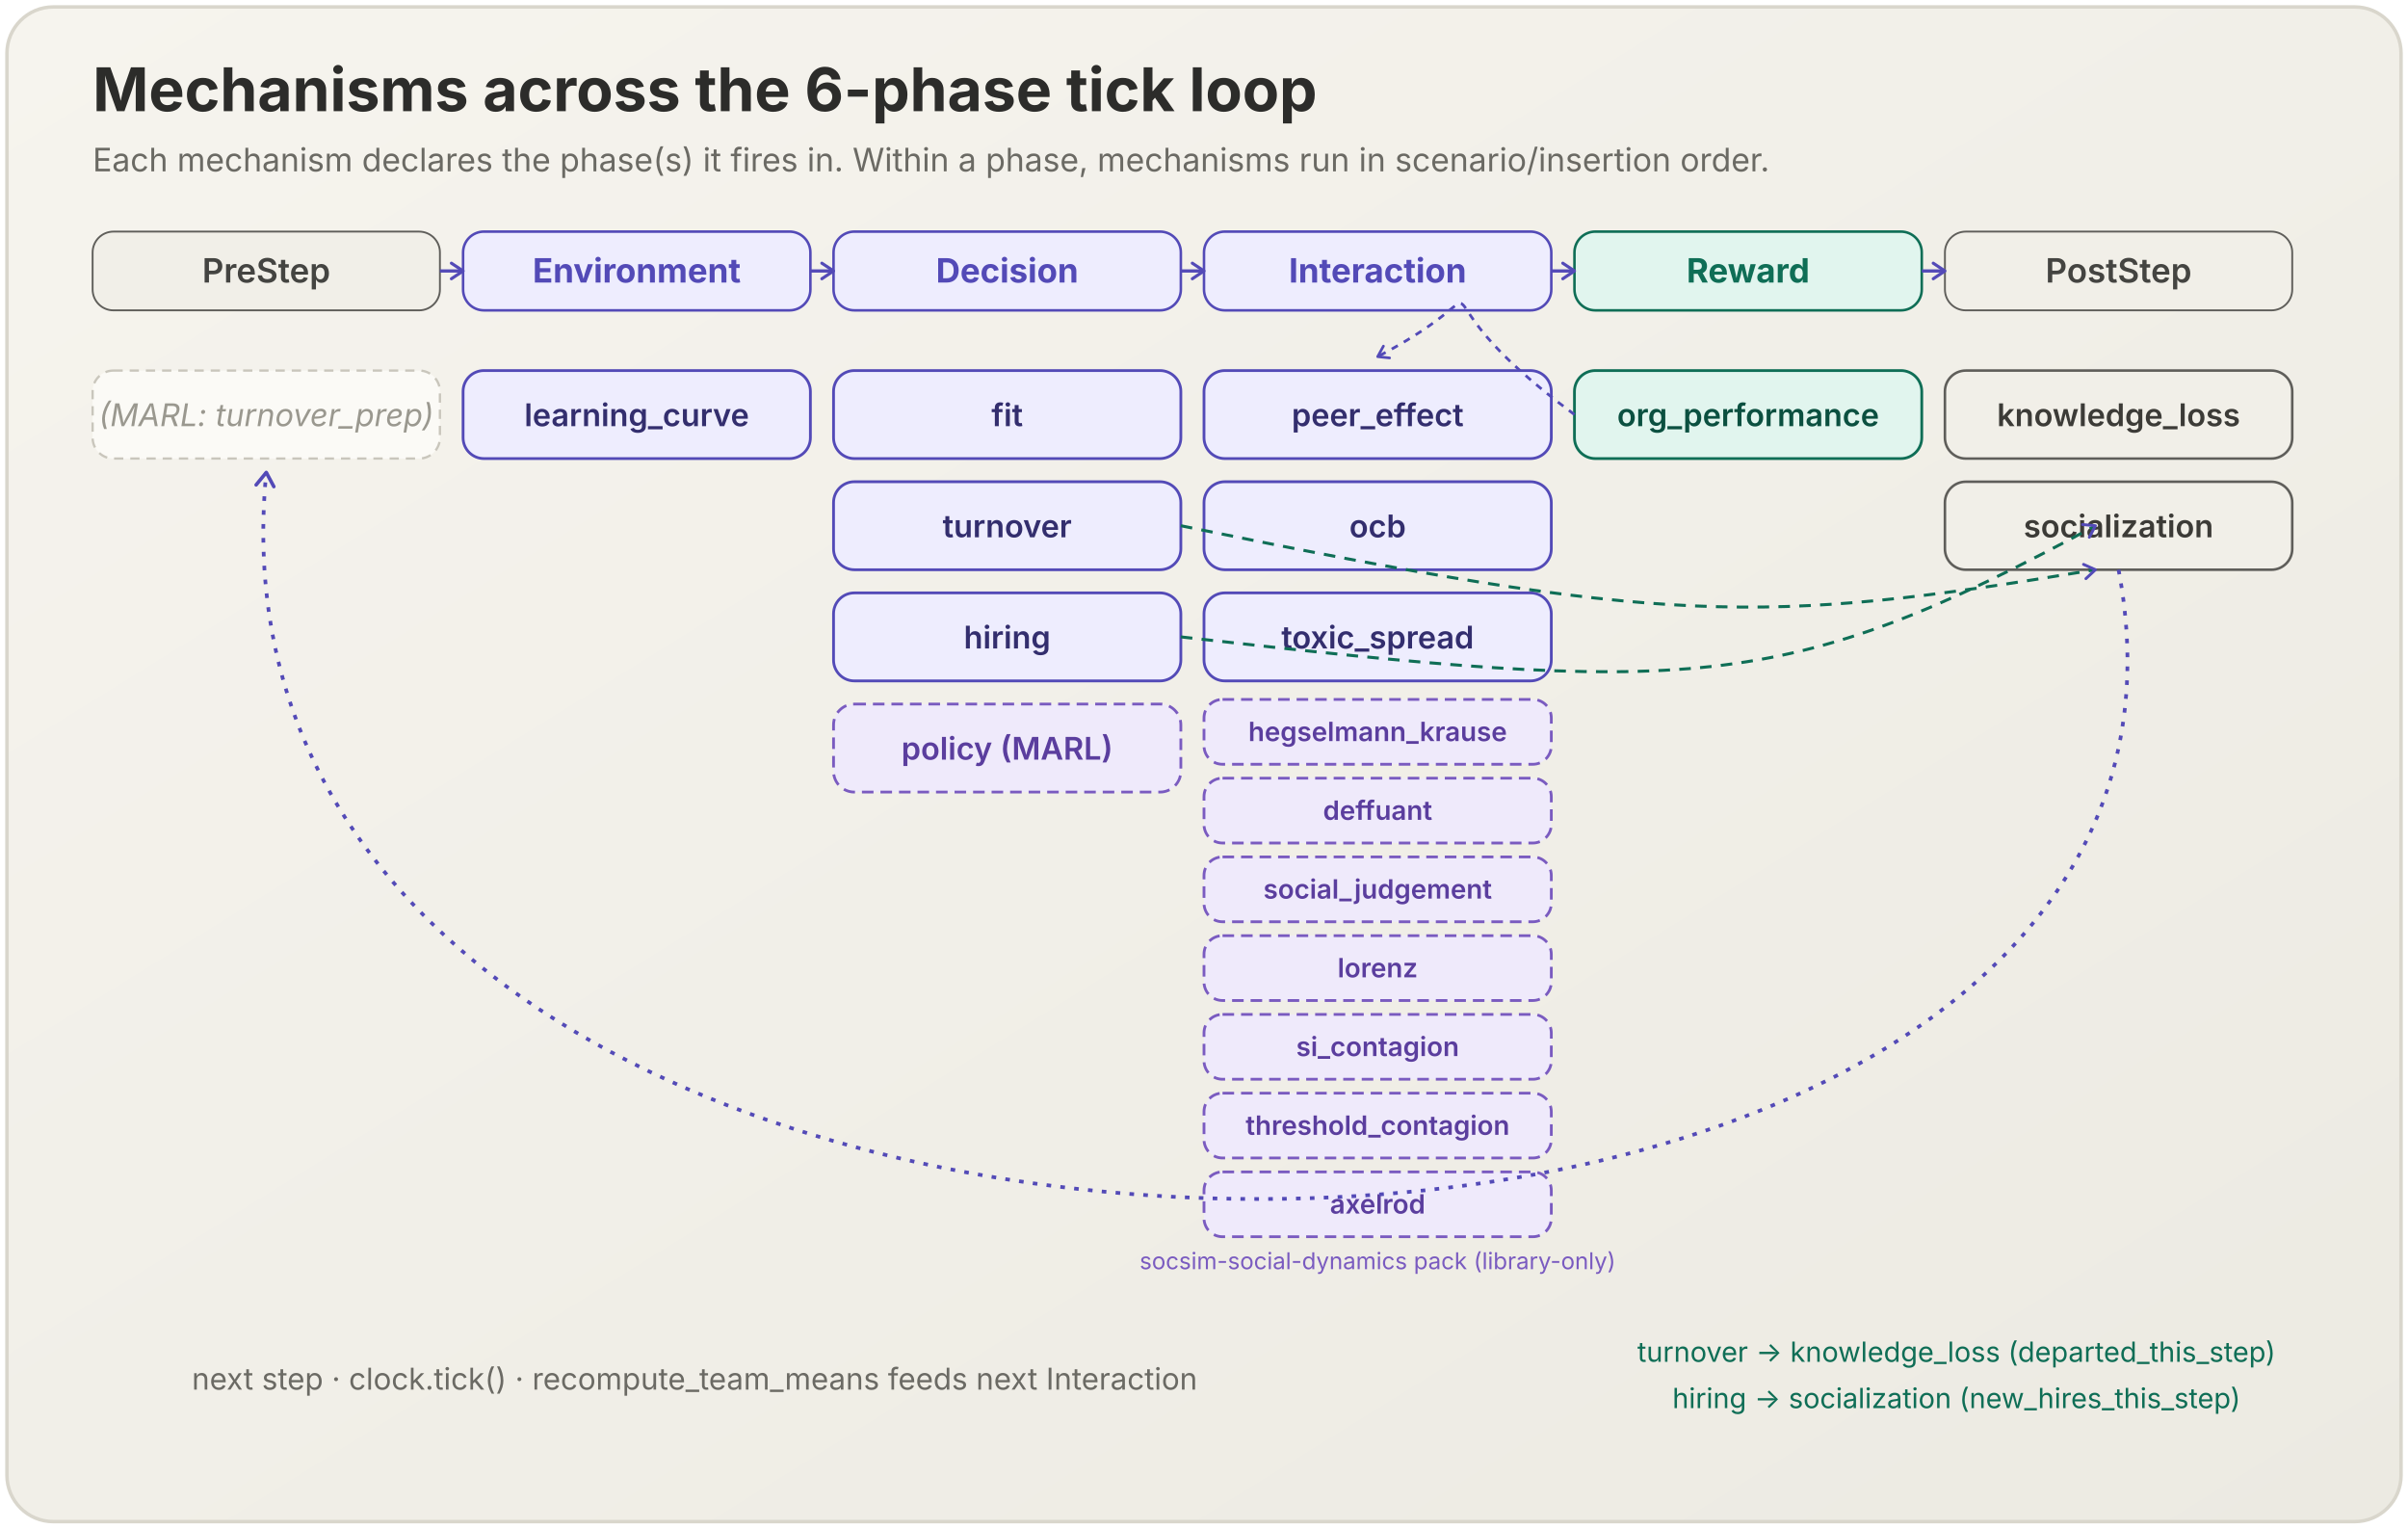
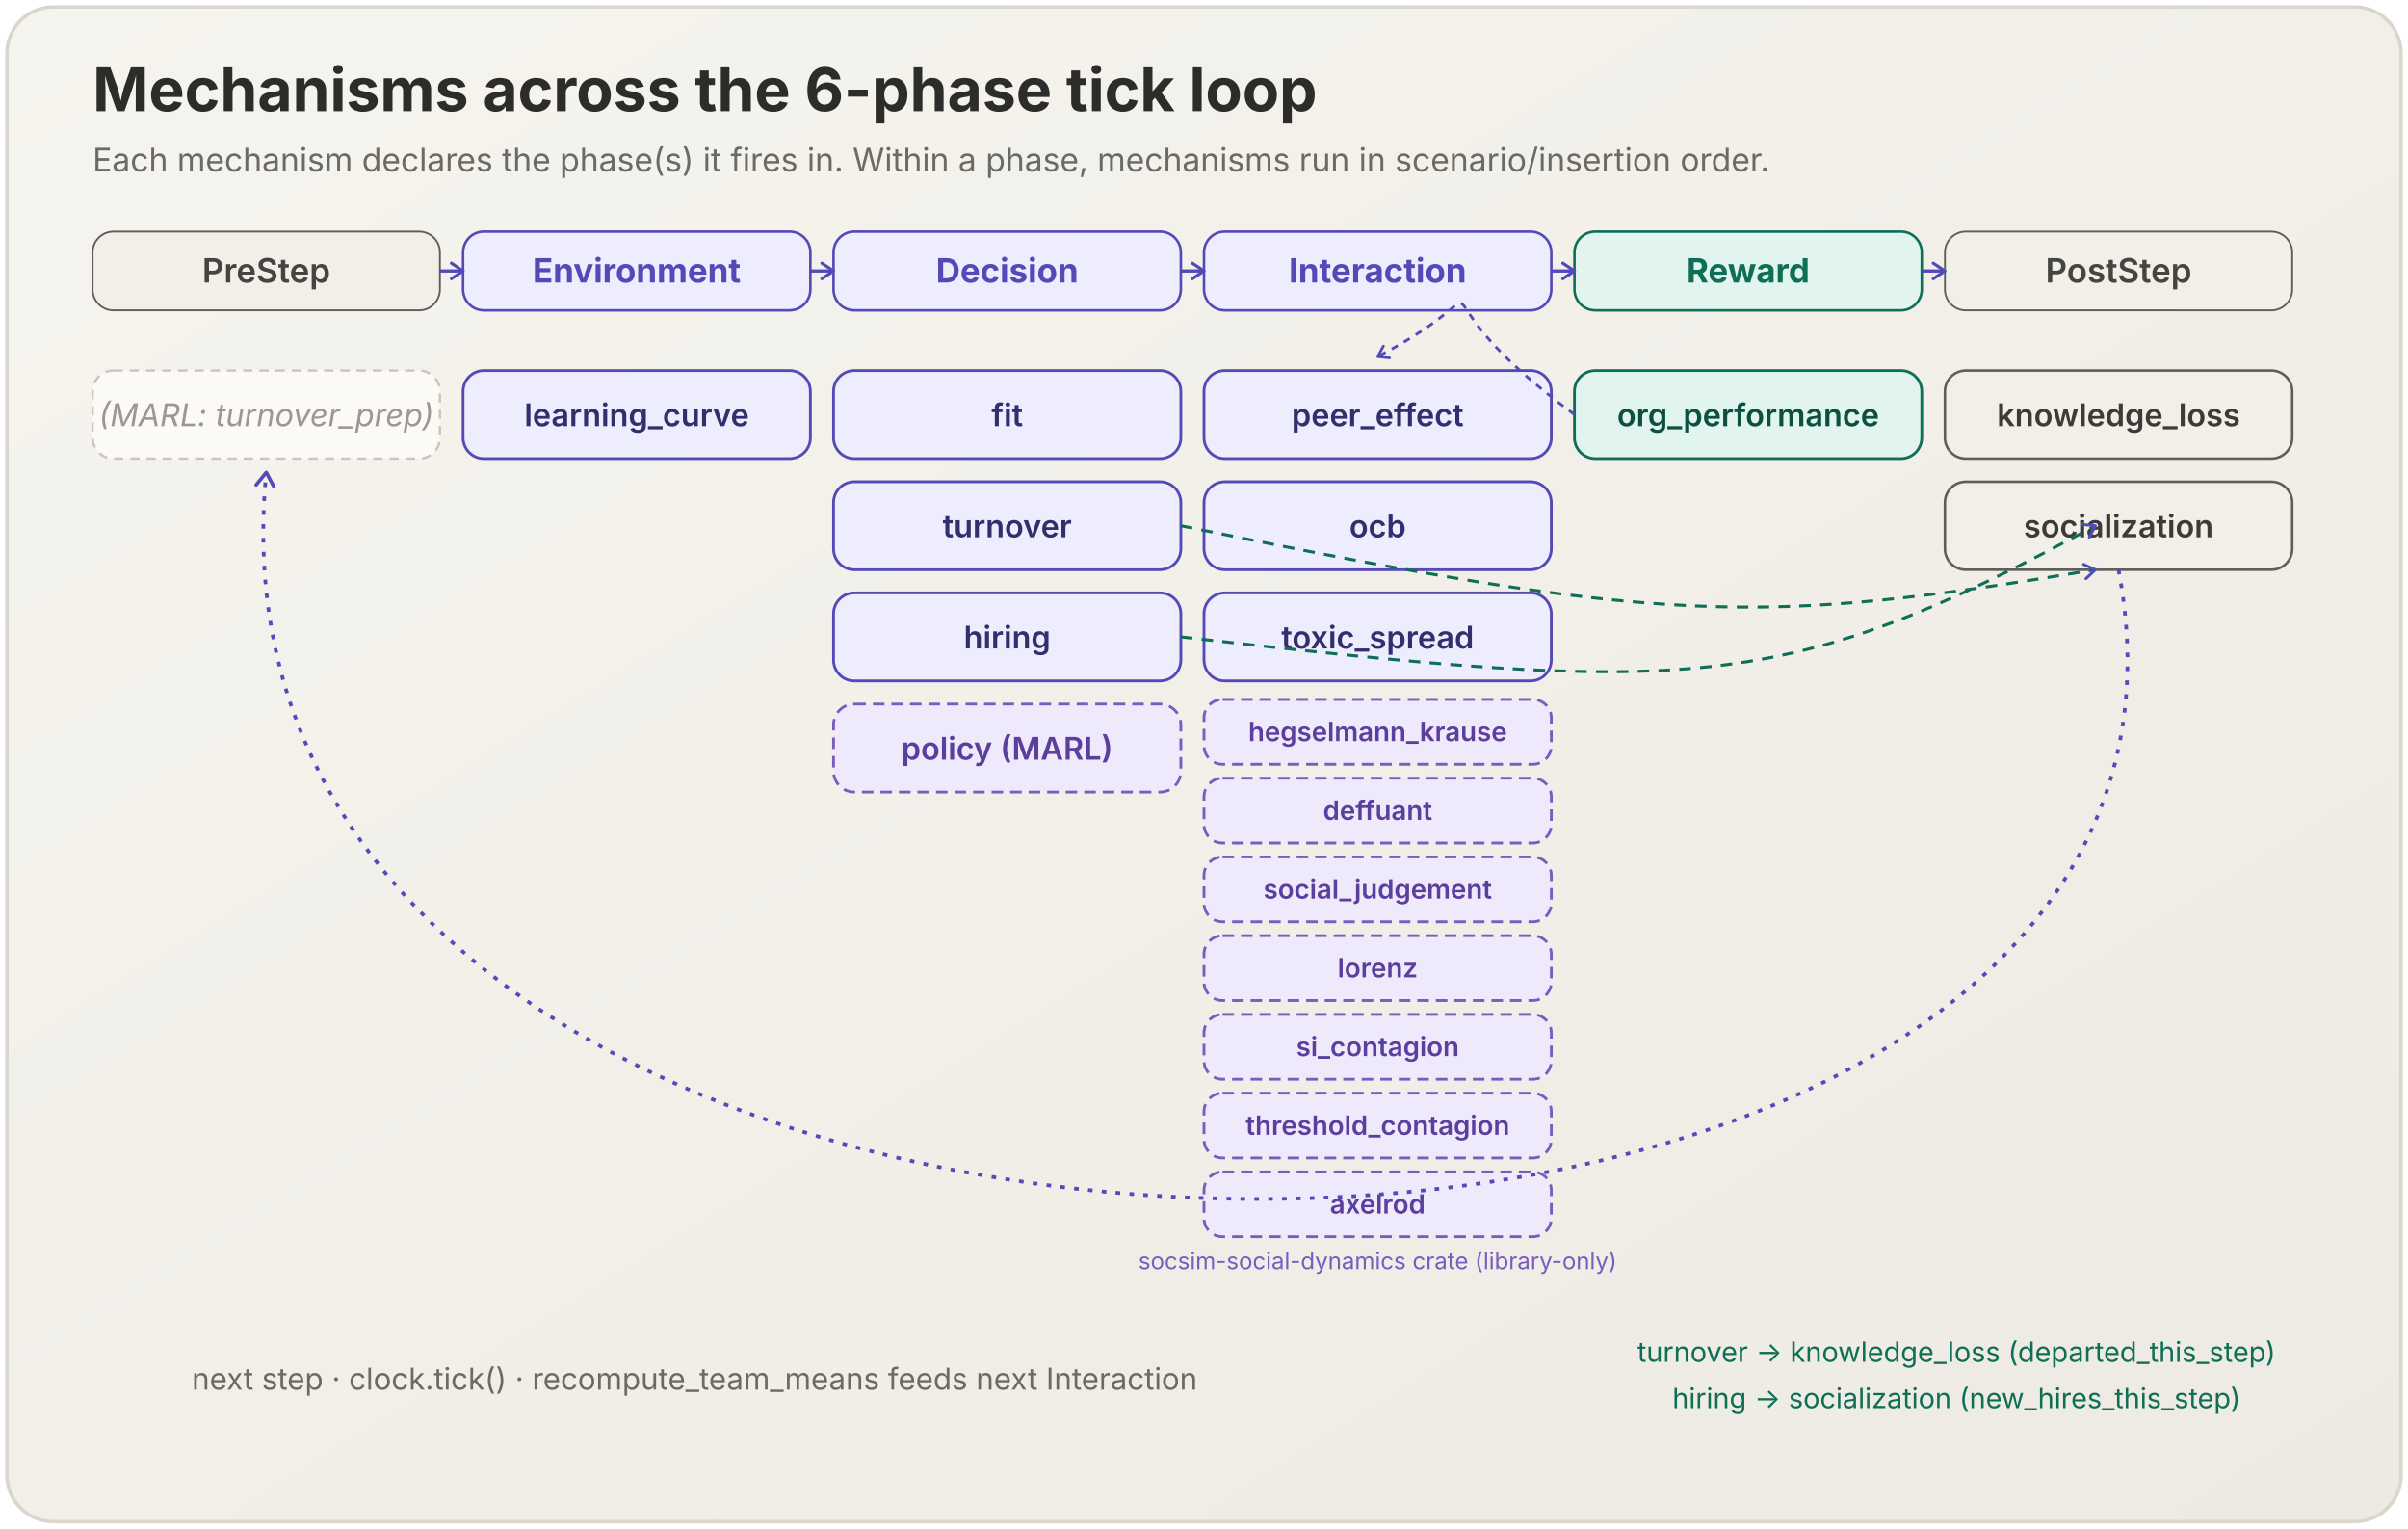
<svg xmlns="http://www.w3.org/2000/svg" width="100%" viewBox="0 0 1040 660" role="img">
  <defs>
    <linearGradient id="bg" x1="0" y1="0" x2="1" y2="1">
      <stop offset="0" stop-color="#F6F4EE" />
      <stop offset="1" stop-color="#ECEAE2" />
    </linearGradient>
    <marker id="hr" viewBox="0 0 10 10" refX="8" refY="5" markerWidth="6" markerHeight="6" orient="auto-start-reverse">
      <path d="M2 1L8 5L2 9" fill="none" stroke="#534AB7" stroke-width="1.6" stroke-linecap="round" stroke-linejoin="round" />
    </marker>
    <style>
    .title { font-family: -apple-system, "Helvetica Neue", "Hiragino Sans", sans-serif; font-weight: 700; }
    .body  { font-family: -apple-system, "Helvetica Neue", "Hiragino Sans", sans-serif; }
  </style>
  </defs>
  <rect x="3" y="3" width="1034" height="654" rx="20" fill="url(#bg)" stroke="#D9D6CC" stroke-width="1.5" />
  <text class="title" x="40" y="48" font-size="26" fill="#2C2C2A">Mechanisms across the 6-phase tick loop</text>
  <text class="body" x="40" y="74" font-size="14" fill="#6B6A64">Each mechanism declares the phase(s) it fires in. Within a phase, mechanisms run in scenario/insertion order.</text>
  <g>
    <rect x="40" y="100" width="150" height="34" rx="9" fill="#F1EFE8" stroke="#5F5E5A" stroke-width="0.8" />
    <text class="body" x="115" y="122" font-size="14.5" font-weight="600" fill="#444441" text-anchor="middle">PreStep</text>
    <rect x="200" y="100" width="150" height="34" rx="9" fill="#EEEDFE" stroke="#534AB7" stroke-width="1.1" />
    <text class="body" x="275" y="122" font-size="14.5" font-weight="700" fill="#534AB7" text-anchor="middle">Environment</text>
    <rect x="360" y="100" width="150" height="34" rx="9" fill="#EEEDFE" stroke="#534AB7" stroke-width="1.1" />
    <text class="body" x="435" y="122" font-size="14.5" font-weight="700" fill="#534AB7" text-anchor="middle">Decision</text>
    <rect x="520" y="100" width="150" height="34" rx="9" fill="#EEEDFE" stroke="#534AB7" stroke-width="1.1" />
    <text class="body" x="595" y="122" font-size="14.5" font-weight="700" fill="#534AB7" text-anchor="middle">Interaction</text>
    <rect x="680" y="100" width="150" height="34" rx="9" fill="#E1F5EE" stroke="#0F6E56" stroke-width="1.1" />
    <text class="body" x="755" y="122" font-size="14.5" font-weight="700" fill="#0F6E56" text-anchor="middle">Reward</text>
    <rect x="840" y="100" width="150" height="34" rx="9" fill="#F1EFE8" stroke="#5F5E5A" stroke-width="0.8" />
    <text class="body" x="915" y="122" font-size="14.5" font-weight="600" fill="#444441" text-anchor="middle">PostStep</text>
    <path d="M190 117 H200" stroke="#534AB7" stroke-width="1.4" marker-end="url(#hr)" />
    <path d="M350 117 H360" stroke="#534AB7" stroke-width="1.4" marker-end="url(#hr)" />
    <path d="M510 117 H520" stroke="#534AB7" stroke-width="1.4" marker-end="url(#hr)" />
    <path d="M670 117 H680" stroke="#534AB7" stroke-width="1.4" marker-end="url(#hr)" />
    <path d="M830 117 H840" stroke="#534AB7" stroke-width="1.4" marker-end="url(#hr)" />
  </g>
  <g class="body" font-size="13.5">
    <rect x="40" y="160" width="150" height="38" rx="9" fill="#FBFAF6" stroke="#C9C6BC" stroke-width="1" stroke-dasharray="4 3" />
    <text x="115" y="184" fill="#9A988F" text-anchor="middle" font-style="italic">(MARL: turnover_prep)</text>
    <rect x="200" y="160" width="150" height="38" rx="9" fill="#EEEDFE" stroke="#534AB7" stroke-width="1.2" />
    <text x="275" y="184" fill="#332E6E" text-anchor="middle" font-weight="600">learning_curve</text>
    <rect x="360" y="160" width="150" height="38" rx="9" fill="#EEEDFE" stroke="#534AB7" stroke-width="1.2" />
    <text x="435" y="184" fill="#332E6E" text-anchor="middle" font-weight="600">fit</text>
    <rect x="360" y="208" width="150" height="38" rx="9" fill="#EEEDFE" stroke="#534AB7" stroke-width="1.2" />
    <text x="435" y="232" fill="#332E6E" text-anchor="middle" font-weight="600">turnover</text>
    <rect x="360" y="256" width="150" height="38" rx="9" fill="#EEEDFE" stroke="#534AB7" stroke-width="1.2" />
    <text x="435" y="280" fill="#332E6E" text-anchor="middle" font-weight="600">hiring</text>
    <rect x="360" y="304" width="150" height="38" rx="9" fill="#EFEAFB" stroke="#7A5BC0" stroke-width="1.2" stroke-dasharray="5 3" />
    <text x="435" y="328" fill="#5B3E9E" text-anchor="middle" font-weight="600">policy  (MARL)</text>
    <rect x="520" y="160" width="150" height="38" rx="9" fill="#EEEDFE" stroke="#534AB7" stroke-width="1.2" />
    <text x="595" y="184" fill="#332E6E" text-anchor="middle" font-weight="600">peer_effect</text>
    <rect x="520" y="208" width="150" height="38" rx="9" fill="#EEEDFE" stroke="#534AB7" stroke-width="1.2" />
    <text x="595" y="232" fill="#332E6E" text-anchor="middle" font-weight="600">ocb</text>
    <rect x="520" y="256" width="150" height="38" rx="9" fill="#EEEDFE" stroke="#534AB7" stroke-width="1.2" />
    <text x="595" y="280" fill="#332E6E" text-anchor="middle" font-weight="600">toxic_spread</text>
    <rect x="520" y="302" width="150" height="28" rx="8" fill="#EFEAFB" stroke="#7A5BC0" stroke-width="1.2" stroke-dasharray="5 3" />
    <text x="595" y="320" fill="#5B3E9E" text-anchor="middle" font-weight="600" font-size="11.5">hegselmann_krause</text>
    <rect x="520" y="336" width="150" height="28" rx="8" fill="#EFEAFB" stroke="#7A5BC0" stroke-width="1.2" stroke-dasharray="5 3" />
    <text x="595" y="354" fill="#5B3E9E" text-anchor="middle" font-weight="600" font-size="11.5">deffuant</text>
    <rect x="520" y="370" width="150" height="28" rx="8" fill="#EFEAFB" stroke="#7A5BC0" stroke-width="1.2" stroke-dasharray="5 3" />
    <text x="595" y="388" fill="#5B3E9E" text-anchor="middle" font-weight="600" font-size="11.5">social_judgement</text>
    <rect x="520" y="404" width="150" height="28" rx="8" fill="#EFEAFB" stroke="#7A5BC0" stroke-width="1.2" stroke-dasharray="5 3" />
    <text x="595" y="422" fill="#5B3E9E" text-anchor="middle" font-weight="600" font-size="11.5">lorenz</text>
    <rect x="520" y="438" width="150" height="28" rx="8" fill="#EFEAFB" stroke="#7A5BC0" stroke-width="1.2" stroke-dasharray="5 3" />
    <text x="595" y="456" fill="#5B3E9E" text-anchor="middle" font-weight="600" font-size="11.5">si_contagion</text>
    <rect x="520" y="472" width="150" height="28" rx="8" fill="#EFEAFB" stroke="#7A5BC0" stroke-width="1.2" stroke-dasharray="5 3" />
    <text x="595" y="490" fill="#5B3E9E" text-anchor="middle" font-weight="600" font-size="11.5">threshold_contagion</text>
    <rect x="520" y="506" width="150" height="28" rx="8" fill="#EFEAFB" stroke="#7A5BC0" stroke-width="1.2" stroke-dasharray="5 3" />
    <text x="595" y="524" fill="#5B3E9E" text-anchor="middle" font-weight="600" font-size="11.5">axelrod</text>
-     <text x="595" y="548" fill="#7A5BC0" text-anchor="middle" font-size="10">socsim-social-dynamics pack (library-only)</text>
+     <text x="595" y="548" fill="#7A5BC0" text-anchor="middle" font-size="10">socsim-social-dynamics crate (library-only)</text>
    <rect x="680" y="160" width="150" height="38" rx="9" fill="#E1F5EE" stroke="#0F6E56" stroke-width="1.2" />
    <text x="755" y="184" fill="#0B5040" text-anchor="middle" font-weight="600">org_performance</text>
    <rect x="840" y="160" width="150" height="38" rx="9" fill="#F1EFE8" stroke="#5F5E5A" stroke-width="1.1" />
    <text x="915" y="184" fill="#3C3B37" text-anchor="middle" font-weight="600">knowledge_loss</text>
    <rect x="840" y="208" width="150" height="38" rx="9" fill="#F1EFE8" stroke="#5F5E5A" stroke-width="1.1" />
    <text x="915" y="232" fill="#3C3B37" text-anchor="middle" font-weight="600">socialization</text>
  </g>
  <g font-size="12" class="body" fill="#0F6E56">
    <path d="M510 227 C 720 270, 760 270, 905 246" fill="none" stroke="#0F6E56" stroke-width="1.3" stroke-dasharray="5 4" marker-end="url(#hr)" />
    <text x="845" y="588" text-anchor="middle">turnover → knowledge_loss  (departed_this_step)</text>
    <path d="M510 275 C 730 300, 770 300, 905 227" fill="none" stroke="#0F6E56" stroke-width="1.3" stroke-dasharray="5 4" marker-end="url(#hr)" />
    <text x="845" y="608" text-anchor="middle">hiring → socialization  (new_hires_this_step)</text>
  </g>
  <g font-size="12" class="body" fill="#534AB7">
    <path d="M680 179 C 600 120, 660 120, 595 154" fill="none" stroke="#534AB7" stroke-width="1.2" stroke-dasharray="3 3" marker-end="url(#hr)" />
  </g>
  <path d="M915 246 C 985 615, 75 615, 115 204" fill="none" stroke="#534AB7" stroke-width="1.6" stroke-dasharray="2 4" marker-end="url(#hr)" />
  <text class="body" x="300" y="600" font-size="13" fill="#6B6A64" text-anchor="middle">next step  ·  clock.tick()  ·  recompute_team_means feeds next Interaction</text>
</svg>
